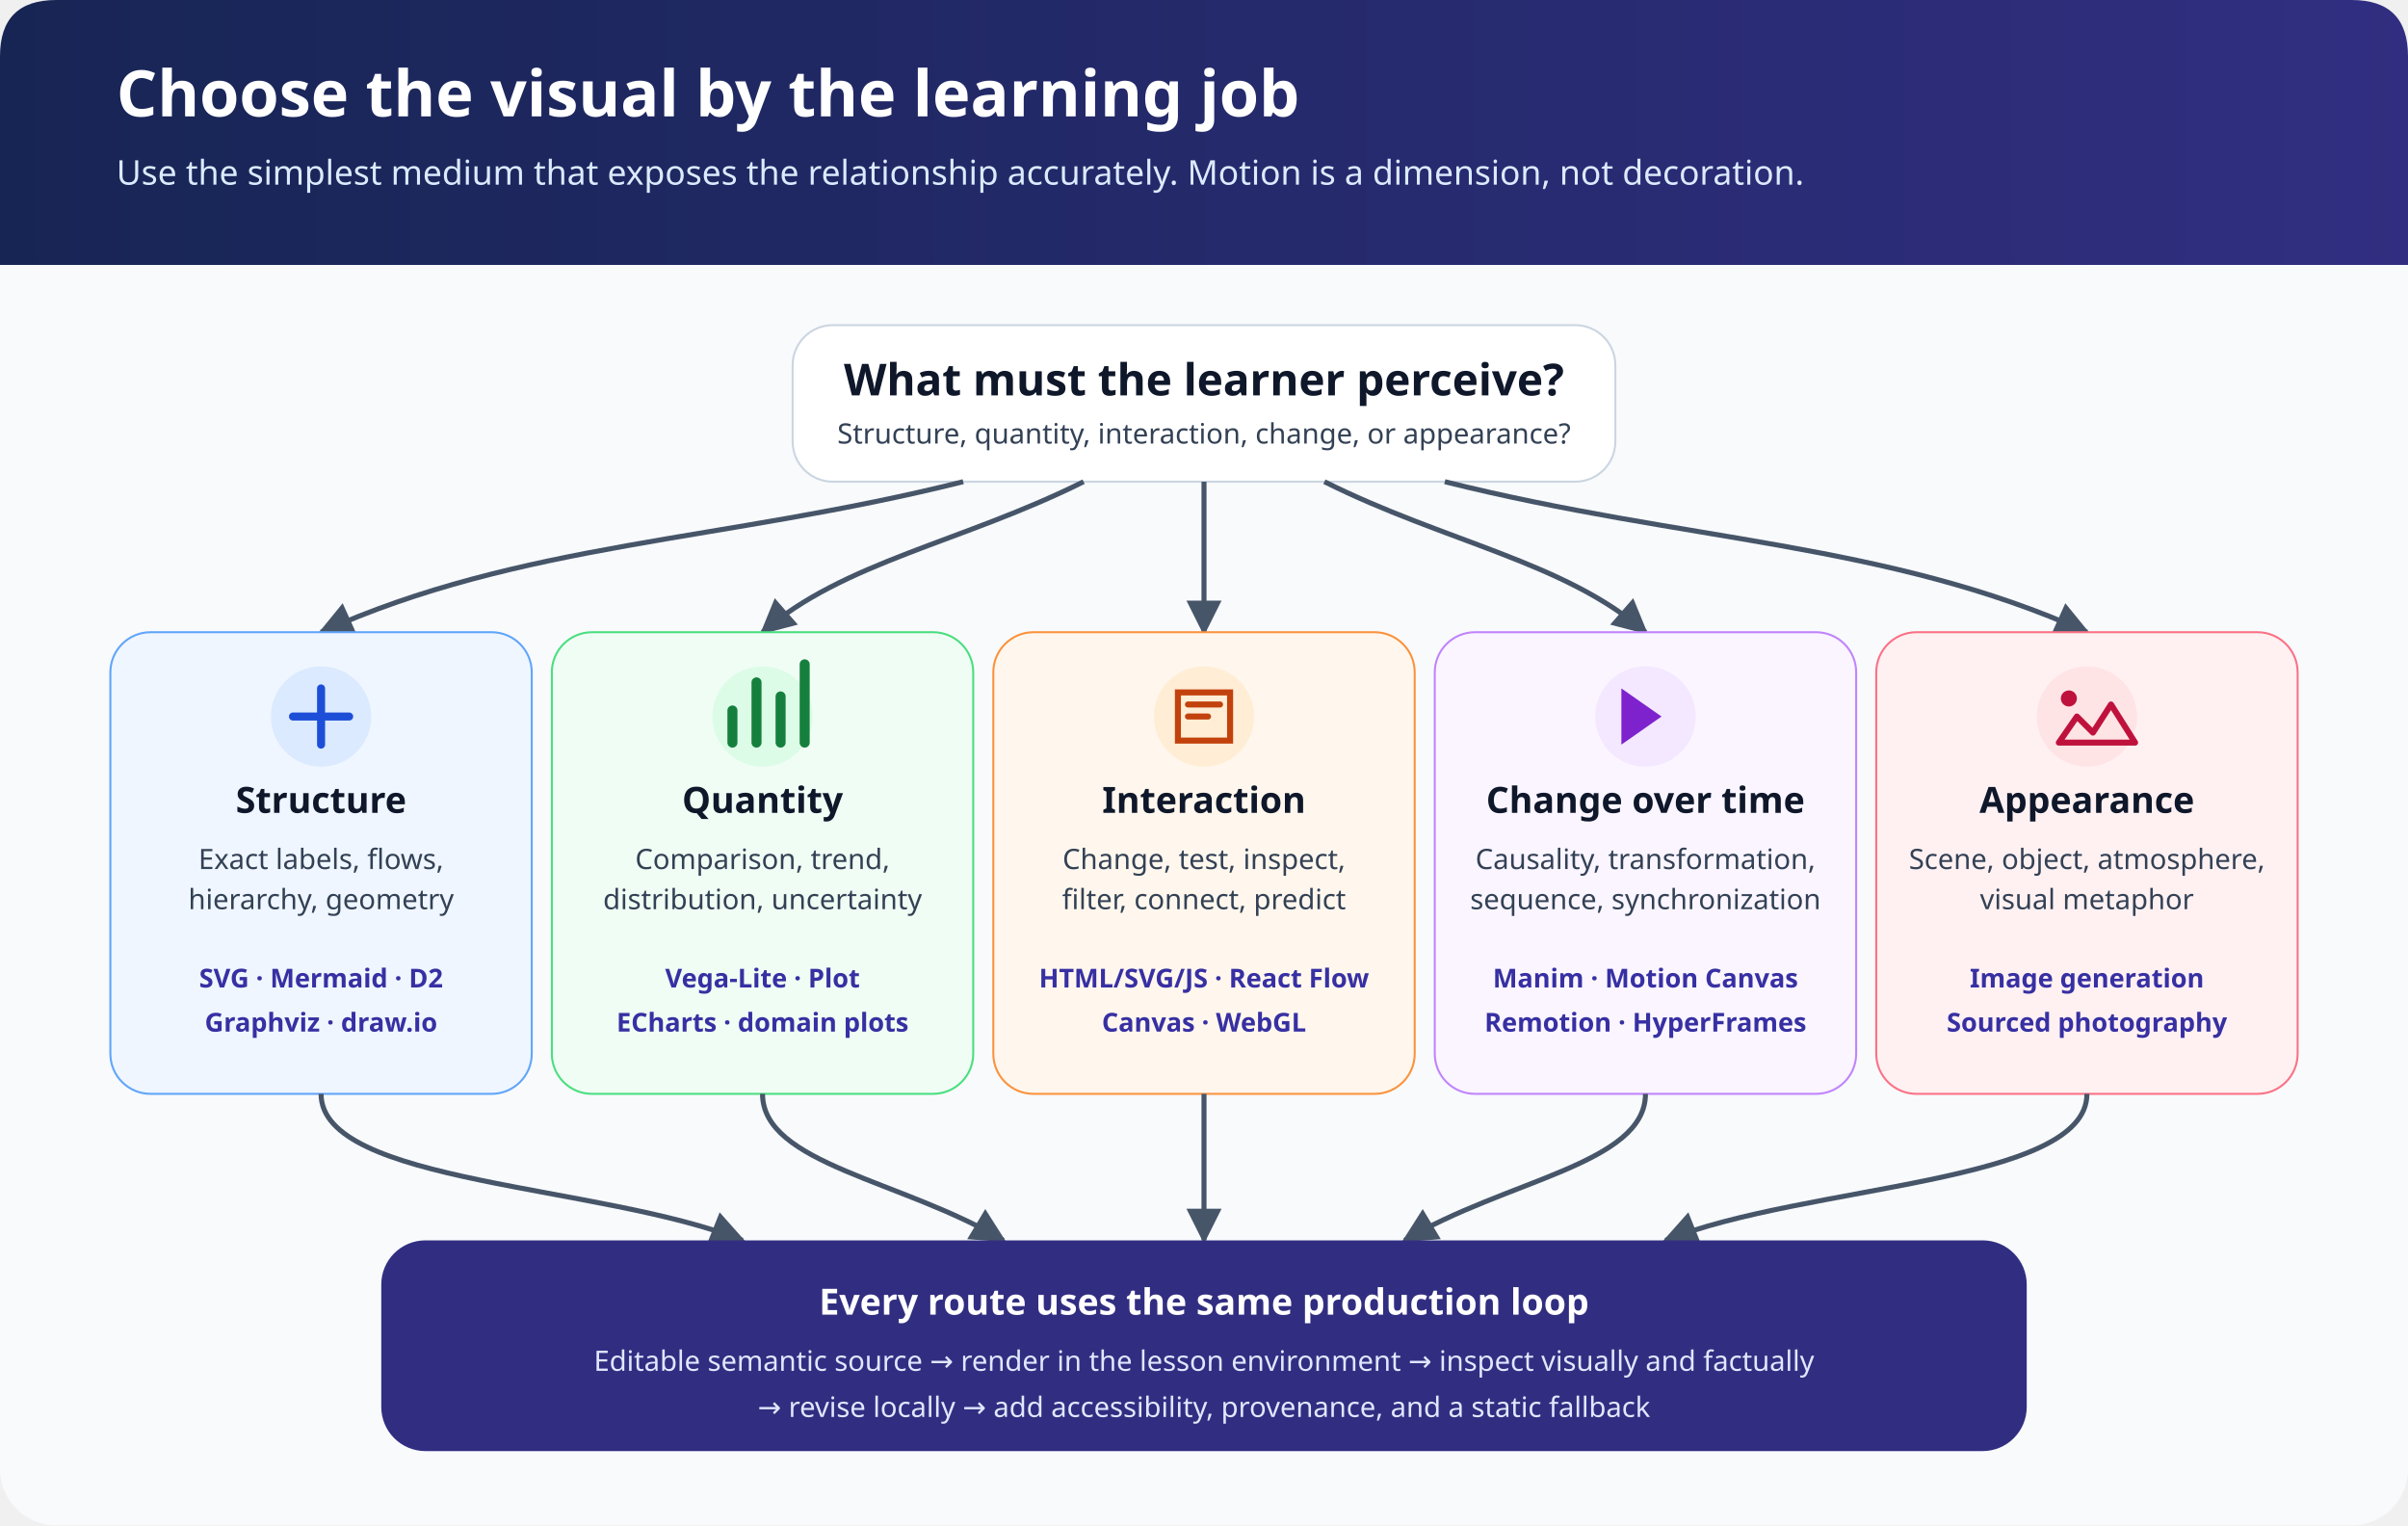
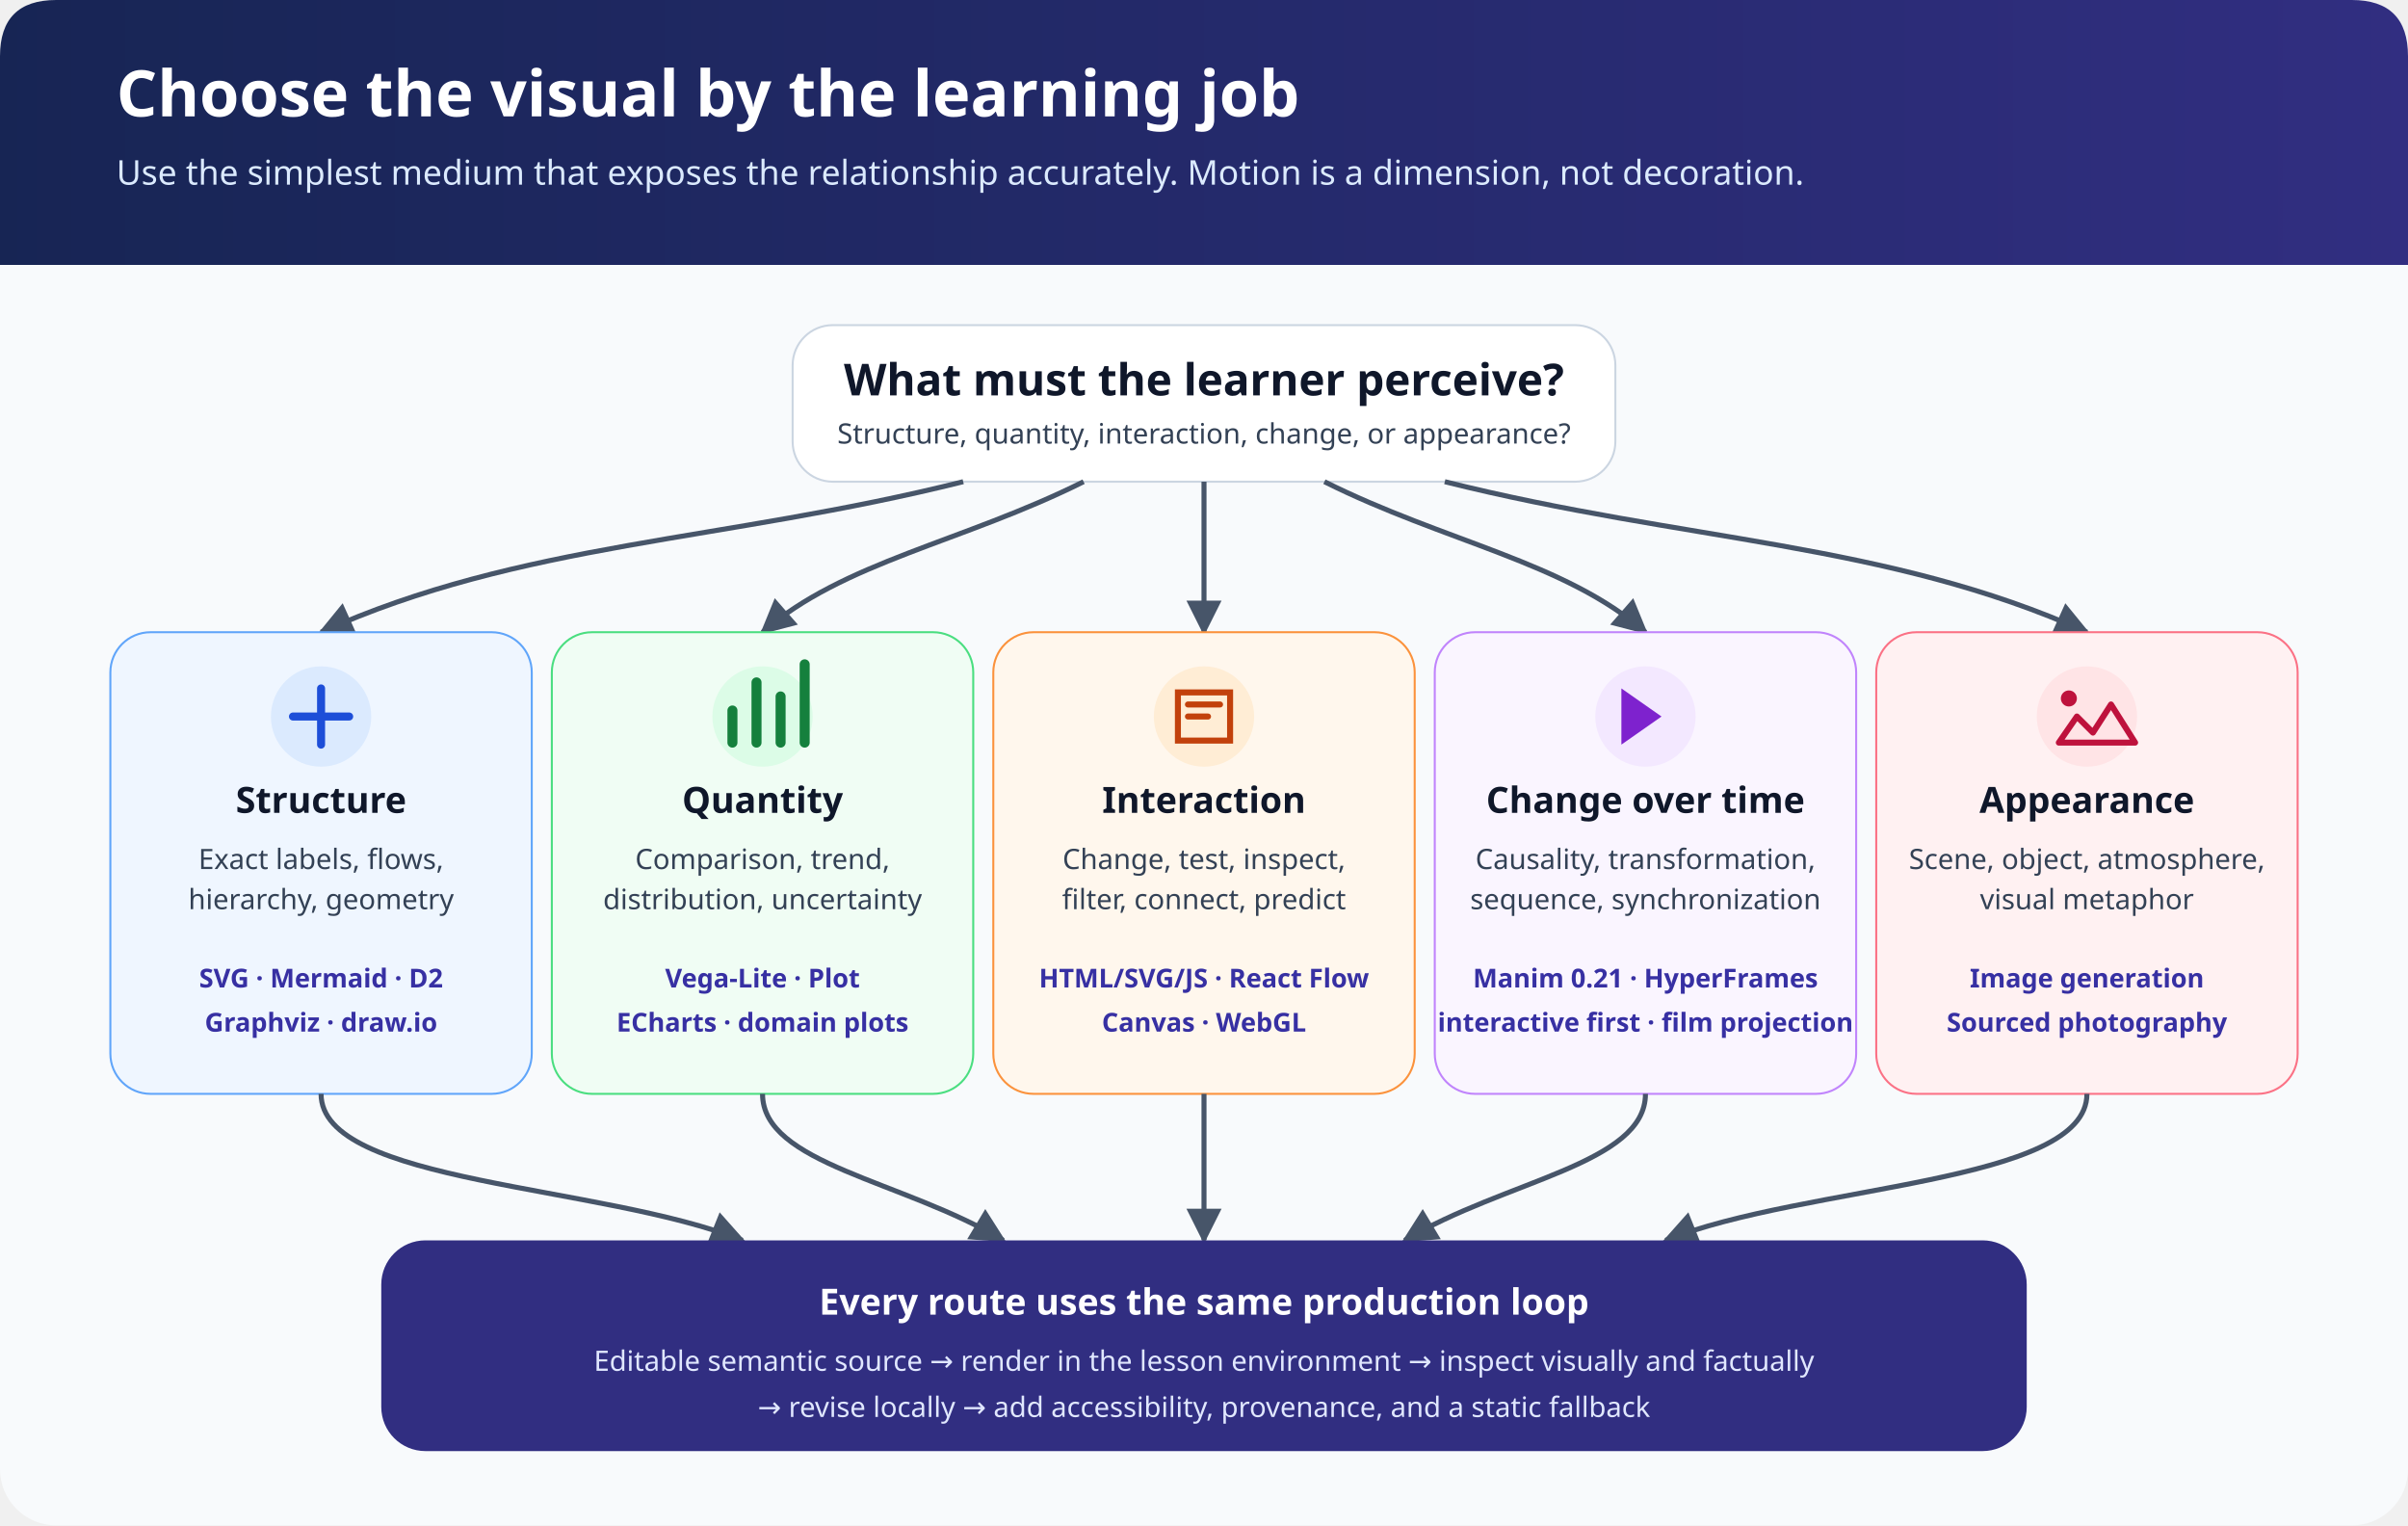
<svg xmlns="http://www.w3.org/2000/svg" viewBox="0 0 1200 760" role="img" aria-labelledby="router-title router-desc">
  <defs>
    <linearGradient id="header-gradient" x1="0" x2="1">
      <stop offset="0" stop-color="#172554" />
      <stop offset="1" stop-color="#312e81" />
    </linearGradient>
    <marker id="arrow" viewBox="0 0 10 10" refX="9" refY="5" markerWidth="7" markerHeight="7" orient="auto-start-reverse">
      <path d="M 0 0 L 10 5 L 0 10 z" fill="#475569" />
    </marker>
    <style>
      .title { font: 700 32px system-ui, sans-serif; fill: white; }
      .subtitle { font: 400 17px system-ui, sans-serif; fill: #dbeafe; }
      .question { font: 700 22px system-ui, sans-serif; fill: #0f172a; }
      .node-title { font: 700 18px system-ui, sans-serif; fill: #0f172a; }
      .node-copy { font: 400 14px system-ui, sans-serif; fill: #334155; }
      .tool { font: 600 13px system-ui, sans-serif; fill: #3730a3; }
      .footer-title { font: 700 18px system-ui, sans-serif; fill: white; }
      .footer-copy { font: 400 14px system-ui, sans-serif; fill: #e0e7ff; }
      .connector { fill: none; stroke: #475569; stroke-width: 2.5; marker-end: url(#arrow); }
    </style>
  </defs>
  <rect width="1200" height="760" rx="28" fill="#f8fafc" />
  <path d="M28 0 H1172 Q1200 0 1200 28 V132 H0 V28 Q0 0 28 0Z" fill="url(#header-gradient)" />
  <text x="58" y="58" class="title">Choose the visual by the learning job</text>
  <text x="58" y="92" class="subtitle">Use the simplest medium that exposes the relationship accurately. Motion is a dimension, not decoration.</text>
  <rect x="395" y="162" width="410" height="78" rx="20" fill="white" stroke="#cbd5e1" />
  <text x="600" y="197" text-anchor="middle" class="question">What must the learner perceive?</text>
  <text x="600" y="221" text-anchor="middle" class="node-copy">Structure, quantity, interaction, change, or appearance?</text>
  <path class="connector" d="M480 240 C360 270 260 270 160 315" />
  <path class="connector" d="M540 240 C480 270 420 280 380 315" />
  <path class="connector" d="M600 240 V315" />
  <path class="connector" d="M660 240 C720 270 780 280 820 315" />
  <path class="connector" d="M720 240 C840 270 940 270 1040 315" />
  <g id="route-structure">
    <rect x="55" y="315" width="210" height="230" rx="20" fill="#eff6ff" stroke="#60a5fa" />
    <circle cx="160" cy="357" r="25" fill="#dbeafe" />
    <path d="M146 357h28M160 343v28" stroke="#1d4ed8" stroke-width="4" stroke-linecap="round" />
    <text x="160" y="405" text-anchor="middle" class="node-title">Structure</text>
    <text x="160" y="433" text-anchor="middle" class="node-copy">Exact labels, flows,</text>
    <text x="160" y="453" text-anchor="middle" class="node-copy">hierarchy, geometry</text>
    <text x="160" y="492" text-anchor="middle" class="tool">SVG · Mermaid · D2</text>
    <text x="160" y="514" text-anchor="middle" class="tool">Graphviz · draw.io</text>
  </g>
  <g id="route-quantity">
    <rect x="275" y="315" width="210" height="230" rx="20" fill="#f0fdf4" stroke="#4ade80" />
    <circle cx="380" cy="357" r="25" fill="#dcfce7" />
    <path d="M365 370v-16M377 370v-30M389 370v-23M401 370v-39" stroke="#15803d" stroke-width="5" stroke-linecap="round" />
    <text x="380" y="405" text-anchor="middle" class="node-title">Quantity</text>
    <text x="380" y="433" text-anchor="middle" class="node-copy">Comparison, trend,</text>
    <text x="380" y="453" text-anchor="middle" class="node-copy">distribution, uncertainty</text>
    <text x="380" y="492" text-anchor="middle" class="tool">Vega-Lite · Plot</text>
    <text x="380" y="514" text-anchor="middle" class="tool">ECharts · domain plots</text>
  </g>
  <g id="route-interaction">
    <rect x="495" y="315" width="210" height="230" rx="20" fill="#fff7ed" stroke="#fb923c" />
    <circle cx="600" cy="357" r="25" fill="#ffedd5" />
    <path d="M587 345h26v24h-26zM592 351h16M592 357h10" fill="none" stroke="#c2410c" stroke-width="3" stroke-linecap="round" />
    <text x="600" y="405" text-anchor="middle" class="node-title">Interaction</text>
    <text x="600" y="433" text-anchor="middle" class="node-copy">Change, test, inspect,</text>
    <text x="600" y="453" text-anchor="middle" class="node-copy">filter, connect, predict</text>
    <text x="600" y="492" text-anchor="middle" class="tool">HTML/SVG/JS · React Flow</text>
    <text x="600" y="514" text-anchor="middle" class="tool">Canvas · WebGL</text>
  </g>
  <g id="route-change">
    <rect x="715" y="315" width="210" height="230" rx="20" fill="#faf5ff" stroke="#c084fc" />
    <circle cx="820" cy="357" r="25" fill="#f3e8ff" />
    <path d="M808 343l20 14-20 14z" fill="#7e22ce" />
    <text x="820" y="405" text-anchor="middle" class="node-title">Change over time</text>
    <text x="820" y="433" text-anchor="middle" class="node-copy">Causality, transformation,</text>
    <text x="820" y="453" text-anchor="middle" class="node-copy">sequence, synchronization</text>
-     <text x="820" y="492" text-anchor="middle" class="tool">Manim · Motion Canvas</text>
-     <text x="820" y="514" text-anchor="middle" class="tool">Remotion · HyperFrames</text>
+     <text x="820" y="492" text-anchor="middle" class="tool">Manim 0.21 · HyperFrames</text>
+     <text x="820" y="514" text-anchor="middle" class="tool">interactive first · film projection</text>
  </g>
  <g id="route-appearance">
    <rect x="935" y="315" width="210" height="230" rx="20" fill="#fff1f2" stroke="#fb7185" />
    <circle cx="1040" cy="357" r="25" fill="#ffe4e6" />
    <path d="M1026 370l9-13 8 8 9-14 12 19z" fill="none" stroke="#be123c" stroke-width="3" stroke-linejoin="round" />
    <circle cx="1031" cy="348" r="4" fill="#be123c" />
    <text x="1040" y="405" text-anchor="middle" class="node-title">Appearance</text>
    <text x="1040" y="433" text-anchor="middle" class="node-copy">Scene, object, atmosphere,</text>
    <text x="1040" y="453" text-anchor="middle" class="node-copy">visual metaphor</text>
    <text x="1040" y="492" text-anchor="middle" class="tool">Image generation</text>
    <text x="1040" y="514" text-anchor="middle" class="tool">Sourced photography</text>
  </g>
  <path class="connector" d="M160 545 C160 590 300 590 370 618" />
  <path class="connector" d="M380 545 C380 580 450 588 500 618" />
  <path class="connector" d="M600 545 V618" />
  <path class="connector" d="M820 545 C820 580 750 588 700 618" />
  <path class="connector" d="M1040 545 C1040 590 900 590 830 618" />
  <rect x="190" y="618" width="820" height="105" rx="22" fill="#312e81" />
  <text x="600" y="655" text-anchor="middle" class="footer-title">Every route uses the same production loop</text>
  <text x="600" y="683" text-anchor="middle" class="footer-copy">Editable semantic source → render in the lesson environment → inspect visually and factually</text>
  <text x="600" y="706" text-anchor="middle" class="footer-copy">→ revise locally → add accessibility, provenance, and a static fallback</text>
</svg>
